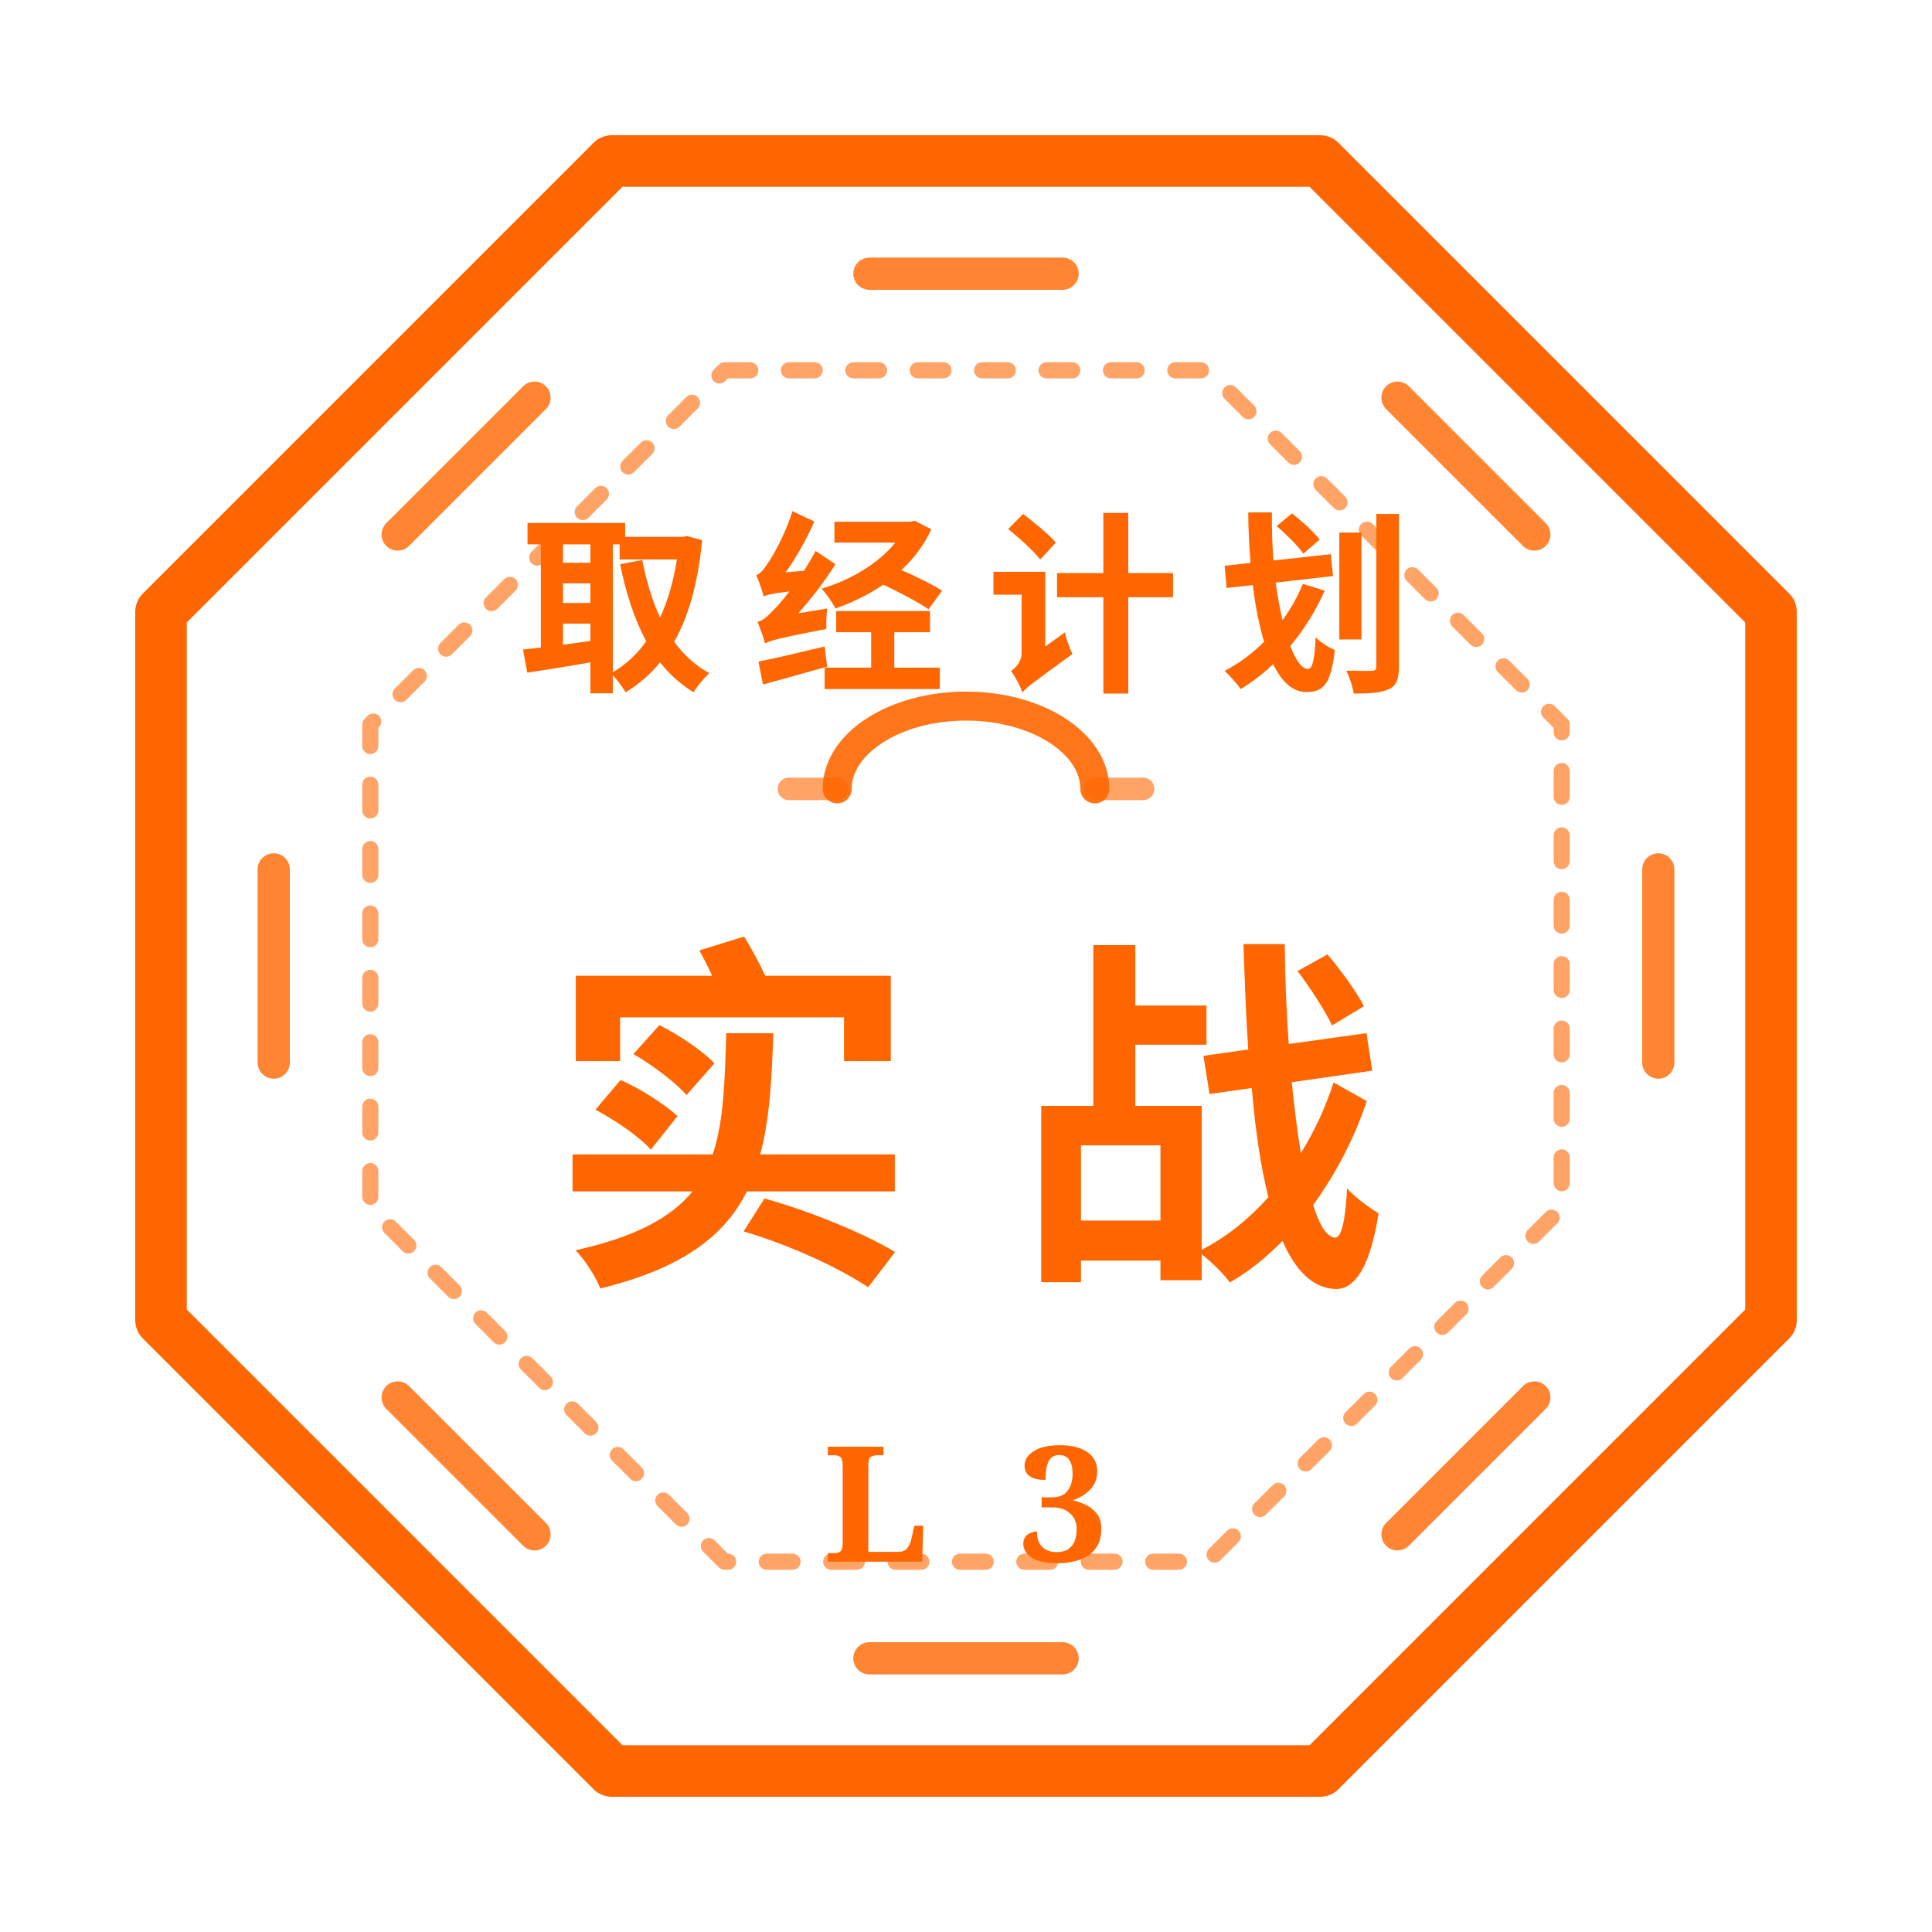
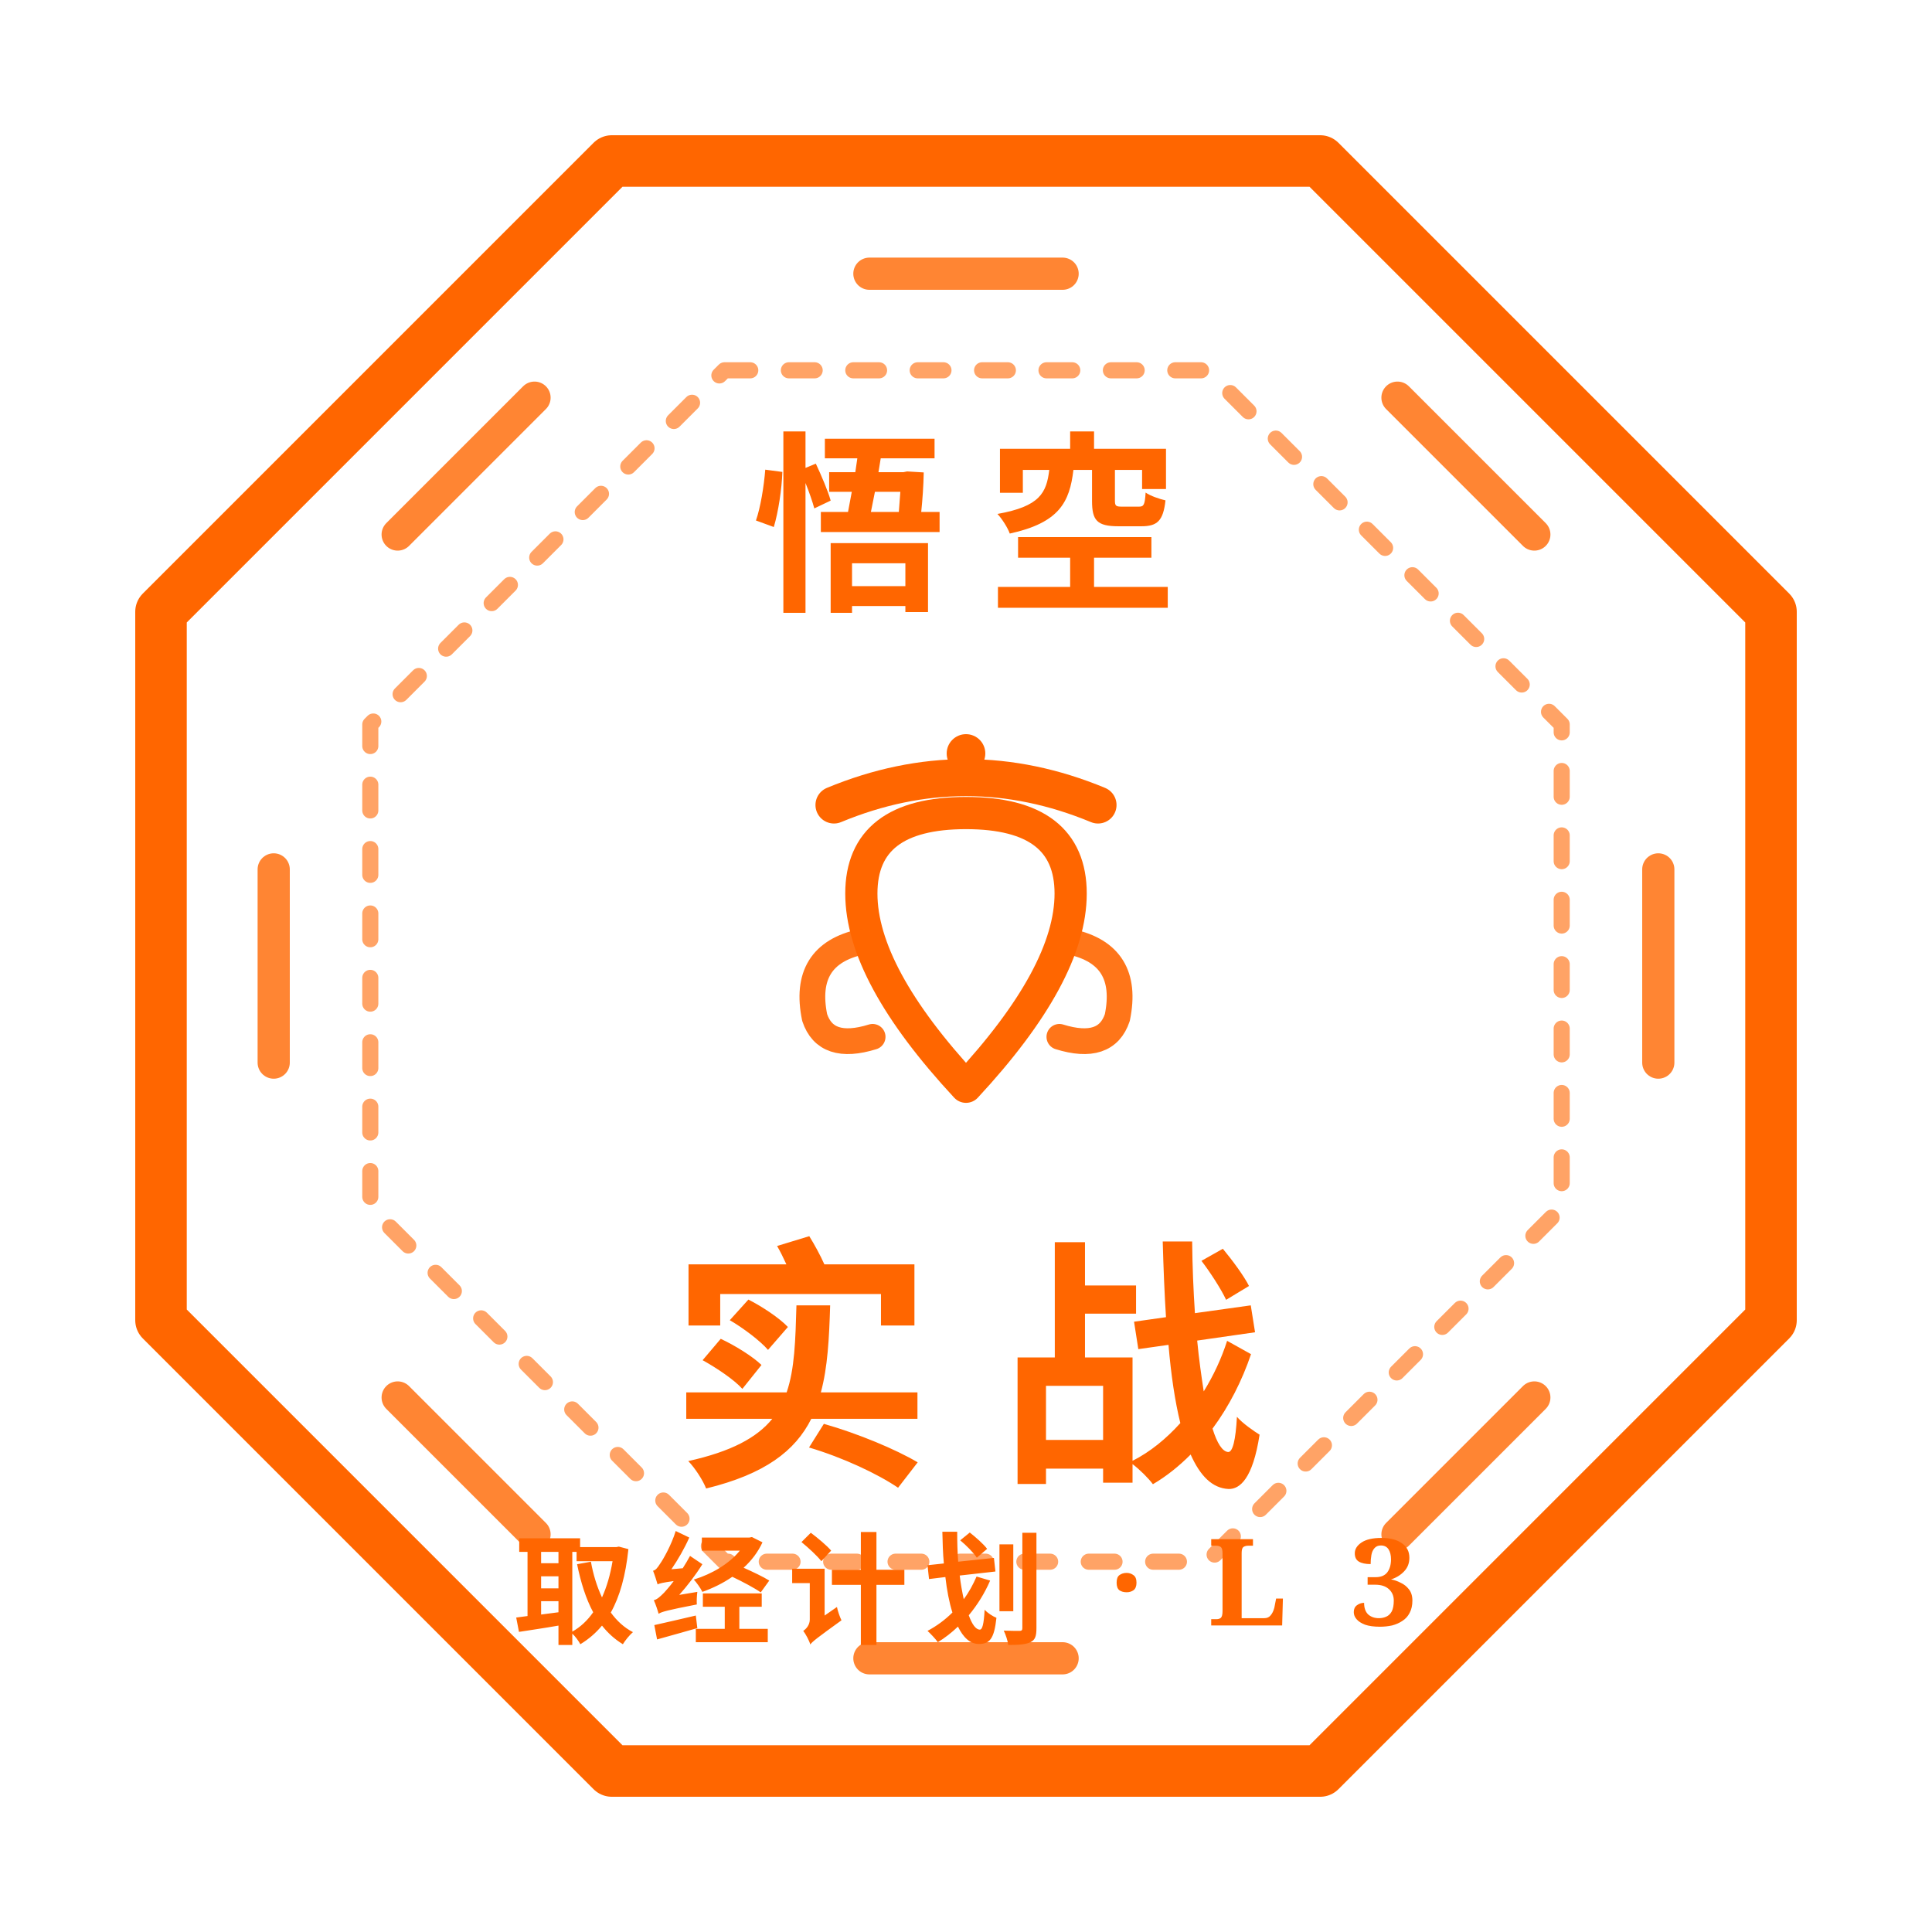
<svg xmlns="http://www.w3.org/2000/svg" width="120" height="120" viewBox="0 0 120 120">
  <g fill="none" stroke="#FF6600" stroke-width="2" stroke-linecap="round" stroke-linejoin="round">
    <polygon points="38,10 82,10 110,38 110,82 82,110 38,110 10,82 10,38" stroke-width="3.2" />
    <polygon points="45,23 75,23 97,45 97,75 75,97 45,97 23,75 23,45" stroke-width="1" stroke-dasharray="1.6 2.4" opacity=".6" />
    <path d="M54.0,17.0 L66.0,17.0" stroke-width="2" opacity=".8" />
    <path d="M86.8,24.7 L95.3,33.2" stroke-width="2" opacity=".8" />
    <path d="M103.0,54.0 L103.0,66.0" stroke-width="2" opacity=".8" />
    <path d="M95.3,86.8 L86.8,95.3" stroke-width="2" opacity=".8" />
    <path d="M66.0,103.0 L54.0,103.0" stroke-width="2" opacity=".8" />
    <path d="M33.2,95.3 L24.7,86.8" stroke-width="2" opacity=".8" />
    <path d="M17.0,66.0 L17.0,54.0" stroke-width="2" opacity=".8" />
    <path d="M24.7,33.2 L33.2,24.7" stroke-width="2" opacity=".8" />
-     <text x="60" y="42" font-family="Songti SC,SimSun,serif" font-size="12" font-weight="700" letter-spacing="2.5" text-anchor="middle" fill="#FF6600" stroke="none">取经计划</text>
-     <path d="M52,49 a7,4.5 0 1,1 16,0" stroke-width="1.8" opacity=".9" />
-     <path d="M49,49 h3 M68,49 h3" stroke-width="1.4" opacity=".6" />
-     <text x="60" y="78" font-family="Songti SC,SimSun,serif" font-size="23" font-weight="700" letter-spacing="6" text-anchor="middle" fill="#FF6600" stroke="none">实战</text>
-     <text x="60" y="97" font-family="Songti SC,SimSun,serif" font-size="10" font-weight="700" letter-spacing="1.5" text-anchor="middle" fill="#FF6600" stroke="none">L 3</text>
+     <text x="60" y="37" font-family="Songti SC,SimSun,serif" font-size="12" font-weight="700" letter-spacing="2.5" text-anchor="middle" fill="#FF6600" stroke="none">悟空</text>
+     <path d="M51.8,50 Q60,46.6 68.2,50" stroke-width="2.3" />
+     <circle cx="60" cy="46.8" r="1.2" fill="#FF6600" stroke="none" />
+     <path d="M53.5,55.5 Q53.5,50.5 60,50.5 Q66.5,50.5 66.5,55.5 Q66.5,60.5 60,67.5 Q53.5,60.5 53.5,55.5 Z" stroke-width="2" />
+     <path d="M53.5,58.5 Q49.8,59.3 50.6,63.2 Q51.3,65.3 54.2,64.4 M66.5,58.5 Q70.2,59.3 69.4,63.2 Q68.7,65.3 65.8,64.4" stroke-width="1.6" opacity=".9" />
+     <text x="60" y="91" font-family="Songti SC,SimSun,serif" font-size="16.5" font-weight="700" letter-spacing="4" text-anchor="middle" fill="#FF6600" stroke="none">实战</text>
+     <text x="60" y="101.5" font-family="Songti SC,SimSun,serif" font-size="7.5" font-weight="700" letter-spacing="1" text-anchor="middle" fill="#FF6600" stroke="none">取经计划 · L 3</text>
  </g>
</svg>
